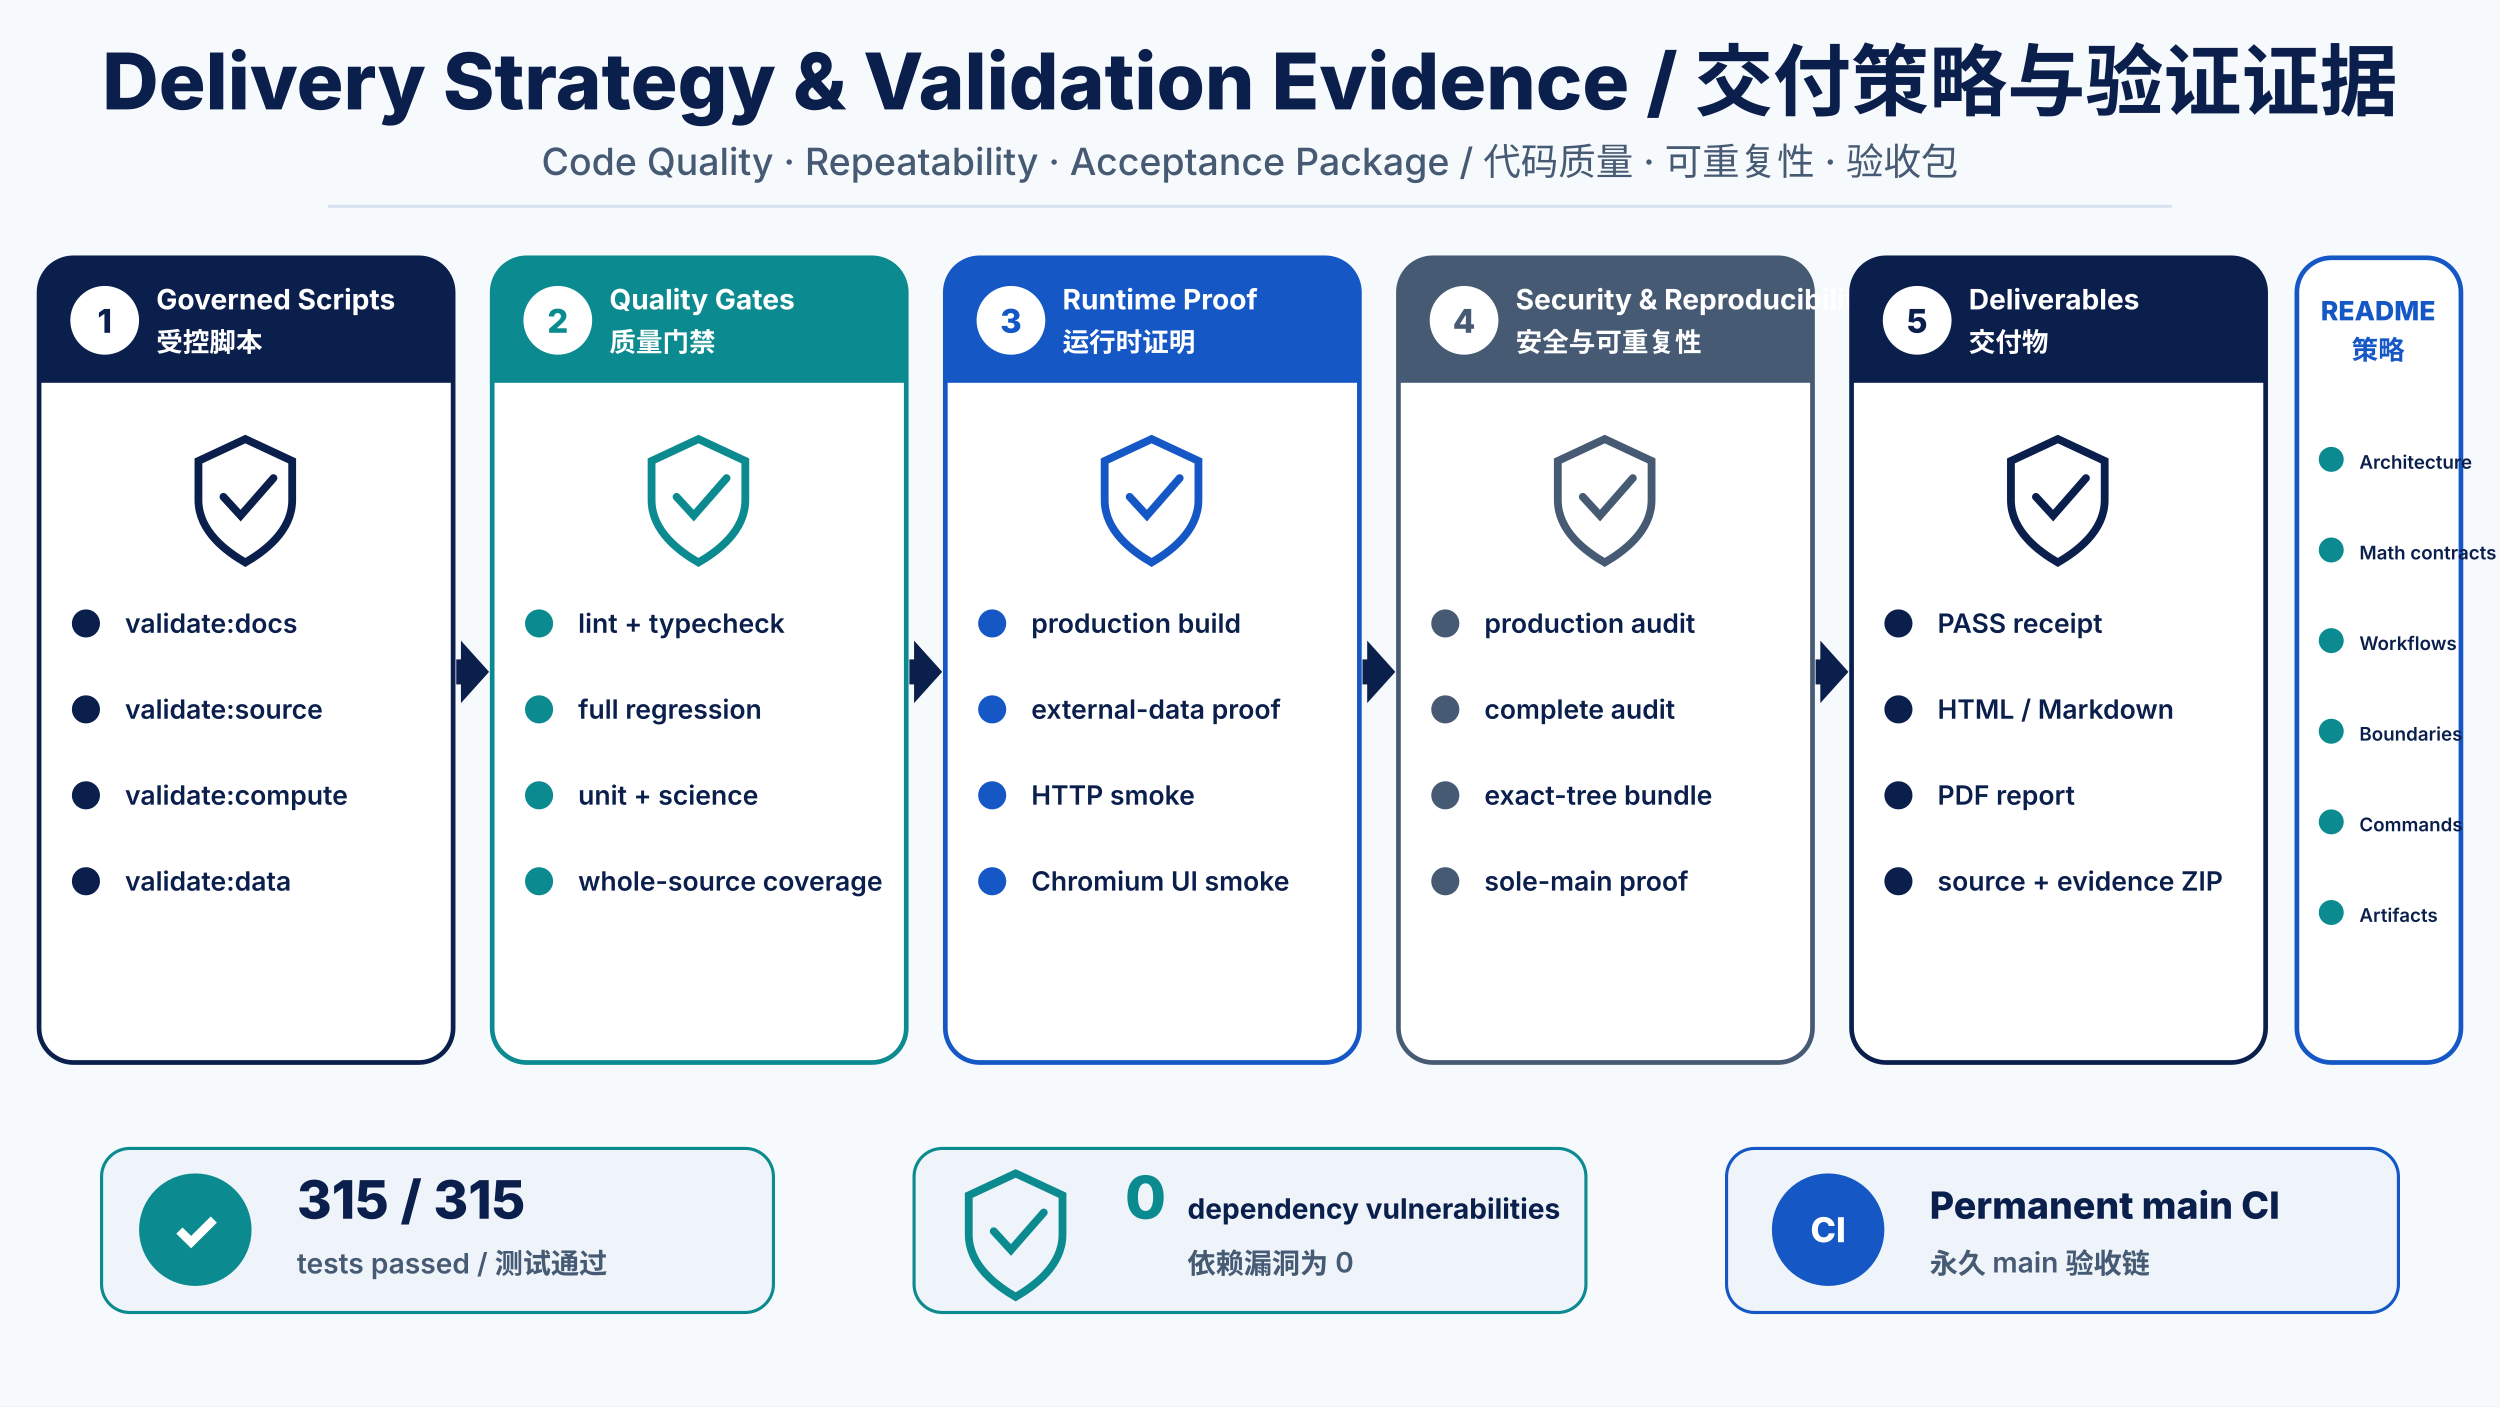
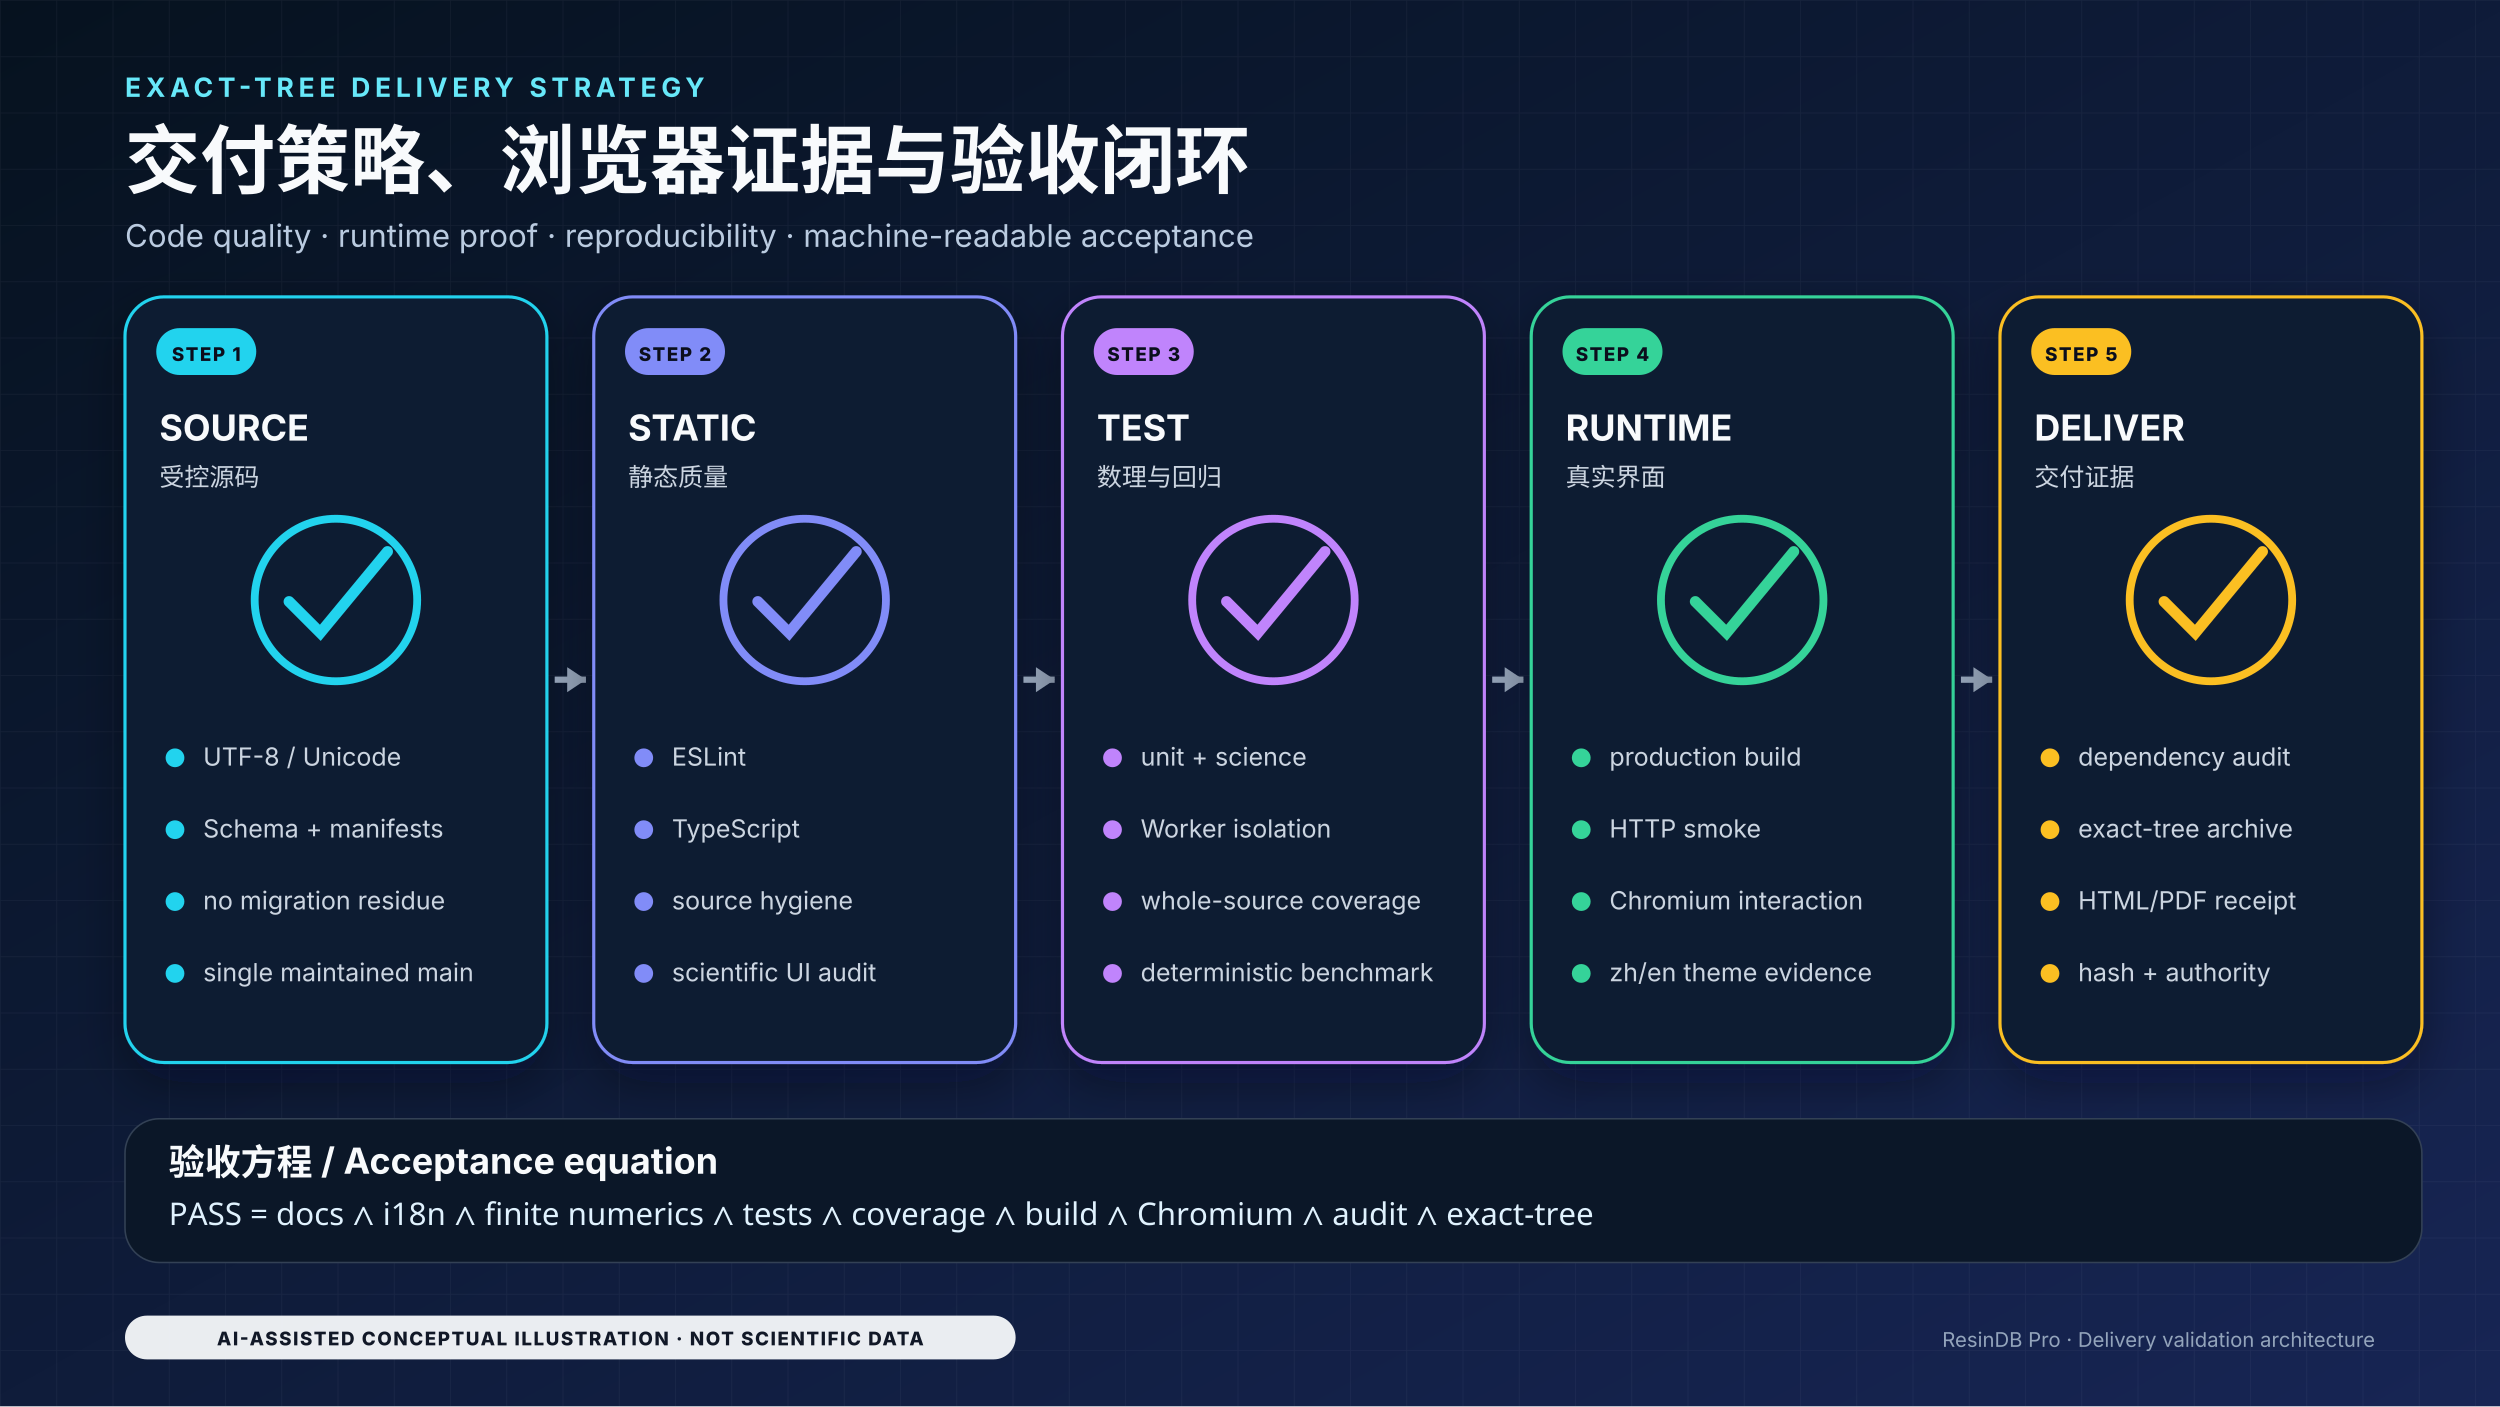
- <svg xmlns="http://www.w3.org/2000/svg" width="1600" height="900" viewBox="0 0 1600 900" role="img">
-   <rect width="1600" height="900" fill="#F7FAFC" />
-   <text x="800" y="70" font-family="Inter, 'Noto Sans SC', 'Microsoft YaHei', Arial, sans-serif" font-size="50" font-weight="800" fill="#0B1F4D" text-anchor="middle">Delivery Strategy &amp; Validation Evidence / 交付策略与验证证据</text>
-   <text x="800" y="112" font-family="Inter, 'Noto Sans SC', 'Microsoft YaHei', Arial, sans-serif" font-size="24" font-weight="500" fill="#465A73" text-anchor="middle">Code Quality · Repeatability · Acceptance Package / 代码质量 · 可重复性 · 验收包</text>
-   <line x1="210" y1="132" x2="1390" y2="132" stroke="#D7E2F0" stroke-width="2" />
-   <rect x="25" y="165" width="265" height="515" rx="22" fill="#FFFFFF" stroke="#0B1F4D" stroke-width="3" />
-   <path d="M47,165 H268 Q290,165 290,187 V245 H25 V187 Q25,165 47,165 Z" fill="#0B1F4D" />
-   <circle cx="67" cy="205" r="22" fill="#FFFFFF" stroke="none" stroke-width="0" />
-   <text x="67" y="213" font-family="Inter, 'Noto Sans SC', 'Microsoft YaHei', Arial, sans-serif" font-size="21" font-weight="800" fill="#0B1F4D" text-anchor="middle">1</text>
-   <text x="100" y="198" font-family="Inter, 'Noto Sans SC', 'Microsoft YaHei', Arial, sans-serif" font-size="18" font-weight="700" fill="#FFFFFF" text-anchor="start">Governed Scripts</text>
-   <text x="100" y="225" font-family="Inter, 'Noto Sans SC', 'Microsoft YaHei', Arial, sans-serif" font-size="17" font-weight="700" fill="#FFFFFF" text-anchor="start">受控脚本</text>
-   <path d="M157,281 L187,295 V320 C187,340 169,353 157,360 C145,353 127,340 127,320 V295 Z" fill="none" stroke="#0B1F4D" stroke-width="5" />
-   <path d="M143,318 L154,330 L175,306" fill="none" stroke="#0B1F4D" stroke-width="5" stroke-linecap="round" />
-   <circle cx="55" cy="399" r="9" fill="#0B1F4D" stroke="none" stroke-width="0" />
-   <text x="80" y="405" font-family="Inter, 'Noto Sans SC', 'Microsoft YaHei', Arial, sans-serif" font-size="17" font-weight="600" fill="#0B1F4D" text-anchor="start">validate:docs</text>
-   <circle cx="55" cy="454" r="9" fill="#0B1F4D" stroke="none" stroke-width="0" />
-   <text x="80" y="460" font-family="Inter, 'Noto Sans SC', 'Microsoft YaHei', Arial, sans-serif" font-size="17" font-weight="600" fill="#0B1F4D" text-anchor="start">validate:source</text>
-   <circle cx="55" cy="509" r="9" fill="#0B1F4D" stroke="none" stroke-width="0" />
-   <text x="80" y="515" font-family="Inter, 'Noto Sans SC', 'Microsoft YaHei', Arial, sans-serif" font-size="17" font-weight="600" fill="#0B1F4D" text-anchor="start">validate:compute</text>
-   <circle cx="55" cy="564" r="9" fill="#0B1F4D" stroke="none" stroke-width="0" />
-   <text x="80" y="570" font-family="Inter, 'Noto Sans SC', 'Microsoft YaHei', Arial, sans-serif" font-size="17" font-weight="600" fill="#0B1F4D" text-anchor="start">validate:data</text>
-   <path d="M292,422 H295 V410 L313,430 L295,450 V438 H292 Z" fill="#0B1F4D" />
-   <rect x="315" y="165" width="265" height="515" rx="22" fill="#FFFFFF" stroke="#0B8A8F" stroke-width="3" />
-   <path d="M337,165 H558 Q580,165 580,187 V245 H315 V187 Q315,165 337,165 Z" fill="#0B8A8F" />
-   <circle cx="357" cy="205" r="22" fill="#FFFFFF" stroke="none" stroke-width="0" />
-   <text x="357" y="213" font-family="Inter, 'Noto Sans SC', 'Microsoft YaHei', Arial, sans-serif" font-size="21" font-weight="800" fill="#0B8A8F" text-anchor="middle">2</text>
-   <text x="390" y="198" font-family="Inter, 'Noto Sans SC', 'Microsoft YaHei', Arial, sans-serif" font-size="18" font-weight="700" fill="#FFFFFF" text-anchor="start">Quality Gates</text>
-   <text x="390" y="225" font-family="Inter, 'Noto Sans SC', 'Microsoft YaHei', Arial, sans-serif" font-size="17" font-weight="700" fill="#FFFFFF" text-anchor="start">质量门禁</text>
-   <path d="M447,281 L477,295 V320 C477,340 459,353 447,360 C435,353 417,340 417,320 V295 Z" fill="none" stroke="#0B8A8F" stroke-width="5" />
-   <path d="M433,318 L444,330 L465,306" fill="none" stroke="#0B8A8F" stroke-width="5" stroke-linecap="round" />
-   <circle cx="345" cy="399" r="9" fill="#0B8A8F" stroke="none" stroke-width="0" />
-   <text x="370" y="405" font-family="Inter, 'Noto Sans SC', 'Microsoft YaHei', Arial, sans-serif" font-size="17" font-weight="600" fill="#0B1F4D" text-anchor="start">lint + typecheck</text>
-   <circle cx="345" cy="454" r="9" fill="#0B8A8F" stroke="none" stroke-width="0" />
-   <text x="370" y="460" font-family="Inter, 'Noto Sans SC', 'Microsoft YaHei', Arial, sans-serif" font-size="17" font-weight="600" fill="#0B1F4D" text-anchor="start">full regression</text>
-   <circle cx="345" cy="509" r="9" fill="#0B8A8F" stroke="none" stroke-width="0" />
-   <text x="370" y="515" font-family="Inter, 'Noto Sans SC', 'Microsoft YaHei', Arial, sans-serif" font-size="17" font-weight="600" fill="#0B1F4D" text-anchor="start">unit + science</text>
-   <circle cx="345" cy="564" r="9" fill="#0B8A8F" stroke="none" stroke-width="0" />
-   <text x="370" y="570" font-family="Inter, 'Noto Sans SC', 'Microsoft YaHei', Arial, sans-serif" font-size="17" font-weight="600" fill="#0B1F4D" text-anchor="start">whole-source coverage</text>
-   <path d="M582,422 H585 V410 L603,430 L585,450 V438 H582 Z" fill="#0B1F4D" />
-   <rect x="605" y="165" width="265" height="515" rx="22" fill="#FFFFFF" stroke="#1457C5" stroke-width="3" />
-   <path d="M627,165 H848 Q870,165 870,187 V245 H605 V187 Q605,165 627,165 Z" fill="#1457C5" />
-   <circle cx="647" cy="205" r="22" fill="#FFFFFF" stroke="none" stroke-width="0" />
-   <text x="647" y="213" font-family="Inter, 'Noto Sans SC', 'Microsoft YaHei', Arial, sans-serif" font-size="21" font-weight="800" fill="#1457C5" text-anchor="middle">3</text>
-   <text x="680" y="198" font-family="Inter, 'Noto Sans SC', 'Microsoft YaHei', Arial, sans-serif" font-size="18" font-weight="700" fill="#FFFFFF" text-anchor="start">Runtime Proof</text>
-   <text x="680" y="225" font-family="Inter, 'Noto Sans SC', 'Microsoft YaHei', Arial, sans-serif" font-size="17" font-weight="700" fill="#FFFFFF" text-anchor="start">运行时证明</text>
-   <path d="M737,281 L767,295 V320 C767,340 749,353 737,360 C725,353 707,340 707,320 V295 Z" fill="none" stroke="#1457C5" stroke-width="5" />
-   <path d="M723,318 L734,330 L755,306" fill="none" stroke="#1457C5" stroke-width="5" stroke-linecap="round" />
-   <circle cx="635" cy="399" r="9" fill="#1457C5" stroke="none" stroke-width="0" />
-   <text x="660" y="405" font-family="Inter, 'Noto Sans SC', 'Microsoft YaHei', Arial, sans-serif" font-size="17" font-weight="600" fill="#0B1F4D" text-anchor="start">production build</text>
-   <circle cx="635" cy="454" r="9" fill="#1457C5" stroke="none" stroke-width="0" />
-   <text x="660" y="460" font-family="Inter, 'Noto Sans SC', 'Microsoft YaHei', Arial, sans-serif" font-size="17" font-weight="600" fill="#0B1F4D" text-anchor="start">external-data proof</text>
-   <circle cx="635" cy="509" r="9" fill="#1457C5" stroke="none" stroke-width="0" />
-   <text x="660" y="515" font-family="Inter, 'Noto Sans SC', 'Microsoft YaHei', Arial, sans-serif" font-size="17" font-weight="600" fill="#0B1F4D" text-anchor="start">HTTP smoke</text>
-   <circle cx="635" cy="564" r="9" fill="#1457C5" stroke="none" stroke-width="0" />
-   <text x="660" y="570" font-family="Inter, 'Noto Sans SC', 'Microsoft YaHei', Arial, sans-serif" font-size="17" font-weight="600" fill="#0B1F4D" text-anchor="start">Chromium UI smoke</text>
-   <path d="M872,422 H875 V410 L893,430 L875,450 V438 H872 Z" fill="#0B1F4D" />
-   <rect x="895" y="165" width="265" height="515" rx="22" fill="#FFFFFF" stroke="#465A73" stroke-width="3" />
-   <path d="M917,165 H1138 Q1160,165 1160,187 V245 H895 V187 Q895,165 917,165 Z" fill="#465A73" />
-   <circle cx="937" cy="205" r="22" fill="#FFFFFF" stroke="none" stroke-width="0" />
-   <text x="937" y="213" font-family="Inter, 'Noto Sans SC', 'Microsoft YaHei', Arial, sans-serif" font-size="21" font-weight="800" fill="#465A73" text-anchor="middle">4</text>
-   <text x="970" y="198" font-family="Inter, 'Noto Sans SC', 'Microsoft YaHei', Arial, sans-serif" font-size="18" font-weight="700" fill="#FFFFFF" text-anchor="start">Security &amp; Reproducibility</text>
-   <text x="970" y="225" font-family="Inter, 'Noto Sans SC', 'Microsoft YaHei', Arial, sans-serif" font-size="17" font-weight="700" fill="#FFFFFF" text-anchor="start">安全与可重复性</text>
-   <path d="M1027,281 L1057,295 V320 C1057,340 1039,353 1027,360 C1015,353 997,340 997,320 V295 Z" fill="none" stroke="#465A73" stroke-width="5" />
-   <path d="M1013,318 L1024,330 L1045,306" fill="none" stroke="#465A73" stroke-width="5" stroke-linecap="round" />
-   <circle cx="925" cy="399" r="9" fill="#465A73" stroke="none" stroke-width="0" />
-   <text x="950" y="405" font-family="Inter, 'Noto Sans SC', 'Microsoft YaHei', Arial, sans-serif" font-size="17" font-weight="600" fill="#0B1F4D" text-anchor="start">production audit</text>
-   <circle cx="925" cy="454" r="9" fill="#465A73" stroke="none" stroke-width="0" />
-   <text x="950" y="460" font-family="Inter, 'Noto Sans SC', 'Microsoft YaHei', Arial, sans-serif" font-size="17" font-weight="600" fill="#0B1F4D" text-anchor="start">complete audit</text>
-   <circle cx="925" cy="509" r="9" fill="#465A73" stroke="none" stroke-width="0" />
-   <text x="950" y="515" font-family="Inter, 'Noto Sans SC', 'Microsoft YaHei', Arial, sans-serif" font-size="17" font-weight="600" fill="#0B1F4D" text-anchor="start">exact-tree bundle</text>
-   <circle cx="925" cy="564" r="9" fill="#465A73" stroke="none" stroke-width="0" />
-   <text x="950" y="570" font-family="Inter, 'Noto Sans SC', 'Microsoft YaHei', Arial, sans-serif" font-size="17" font-weight="600" fill="#0B1F4D" text-anchor="start">sole-main proof</text>
-   <path d="M1162,422 H1165 V410 L1183,430 L1165,450 V438 H1162 Z" fill="#0B1F4D" />
-   <rect x="1185" y="165" width="265" height="515" rx="22" fill="#FFFFFF" stroke="#0B1F4D" stroke-width="3" />
-   <path d="M1207,165 H1428 Q1450,165 1450,187 V245 H1185 V187 Q1185,165 1207,165 Z" fill="#0B1F4D" />
-   <circle cx="1227" cy="205" r="22" fill="#FFFFFF" stroke="none" stroke-width="0" />
-   <text x="1227" y="213" font-family="Inter, 'Noto Sans SC', 'Microsoft YaHei', Arial, sans-serif" font-size="21" font-weight="800" fill="#0B1F4D" text-anchor="middle">5</text>
-   <text x="1260" y="198" font-family="Inter, 'Noto Sans SC', 'Microsoft YaHei', Arial, sans-serif" font-size="18" font-weight="700" fill="#FFFFFF" text-anchor="start">Deliverables</text>
-   <text x="1260" y="225" font-family="Inter, 'Noto Sans SC', 'Microsoft YaHei', Arial, sans-serif" font-size="17" font-weight="700" fill="#FFFFFF" text-anchor="start">交付物</text>
-   <path d="M1317,281 L1347,295 V320 C1347,340 1329,353 1317,360 C1305,353 1287,340 1287,320 V295 Z" fill="none" stroke="#0B1F4D" stroke-width="5" />
-   <path d="M1303,318 L1314,330 L1335,306" fill="none" stroke="#0B1F4D" stroke-width="5" stroke-linecap="round" />
-   <circle cx="1215" cy="399" r="9" fill="#0B1F4D" stroke="none" stroke-width="0" />
-   <text x="1240" y="405" font-family="Inter, 'Noto Sans SC', 'Microsoft YaHei', Arial, sans-serif" font-size="17" font-weight="600" fill="#0B1F4D" text-anchor="start">PASS receipt</text>
-   <circle cx="1215" cy="454" r="9" fill="#0B1F4D" stroke="none" stroke-width="0" />
-   <text x="1240" y="460" font-family="Inter, 'Noto Sans SC', 'Microsoft YaHei', Arial, sans-serif" font-size="17" font-weight="600" fill="#0B1F4D" text-anchor="start">HTML / Markdown</text>
-   <circle cx="1215" cy="509" r="9" fill="#0B1F4D" stroke="none" stroke-width="0" />
-   <text x="1240" y="515" font-family="Inter, 'Noto Sans SC', 'Microsoft YaHei', Arial, sans-serif" font-size="17" font-weight="600" fill="#0B1F4D" text-anchor="start">PDF report</text>
-   <circle cx="1215" cy="564" r="9" fill="#0B1F4D" stroke="none" stroke-width="0" />
-   <text x="1240" y="570" font-family="Inter, 'Noto Sans SC', 'Microsoft YaHei', Arial, sans-serif" font-size="17" font-weight="600" fill="#0B1F4D" text-anchor="start">source + evidence ZIP</text>
-   <rect x="1470" y="165" width="105" height="515" rx="22" fill="#FFFFFF" stroke="#1457C5" stroke-width="3" />
-   <text x="1522" y="205" font-family="Inter, 'Noto Sans SC', 'Microsoft YaHei', Arial, sans-serif" font-size="17" font-weight="800" fill="#1457C5" text-anchor="middle">README</text>
-   <text x="1522" y="230" font-family="Inter, 'Noto Sans SC', 'Microsoft YaHei', Arial, sans-serif" font-size="17" font-weight="800" fill="#1457C5" text-anchor="middle">策略</text>
-   <circle cx="1492" cy="294" r="8" fill="#0B8A8F" stroke="none" stroke-width="0" />
-   <text x="1510" y="300" font-family="Inter, 'Noto Sans SC', 'Microsoft YaHei', Arial, sans-serif" font-size="12" font-weight="600" fill="#0B1F4D" text-anchor="start">Architecture</text>
-   <circle cx="1492" cy="352" r="8" fill="#0B8A8F" stroke="none" stroke-width="0" />
-   <text x="1510" y="358" font-family="Inter, 'Noto Sans SC', 'Microsoft YaHei', Arial, sans-serif" font-size="12" font-weight="600" fill="#0B1F4D" text-anchor="start">Math contracts</text>
-   <circle cx="1492" cy="410" r="8" fill="#0B8A8F" stroke="none" stroke-width="0" />
-   <text x="1510" y="416" font-family="Inter, 'Noto Sans SC', 'Microsoft YaHei', Arial, sans-serif" font-size="12" font-weight="600" fill="#0B1F4D" text-anchor="start">Workflows</text>
-   <circle cx="1492" cy="468" r="8" fill="#0B8A8F" stroke="none" stroke-width="0" />
-   <text x="1510" y="474" font-family="Inter, 'Noto Sans SC', 'Microsoft YaHei', Arial, sans-serif" font-size="12" font-weight="600" fill="#0B1F4D" text-anchor="start">Boundaries</text>
-   <circle cx="1492" cy="526" r="8" fill="#0B8A8F" stroke="none" stroke-width="0" />
-   <text x="1510" y="532" font-family="Inter, 'Noto Sans SC', 'Microsoft YaHei', Arial, sans-serif" font-size="12" font-weight="600" fill="#0B1F4D" text-anchor="start">Commands</text>
-   <circle cx="1492" cy="584" r="8" fill="#0B8A8F" stroke="none" stroke-width="0" />
-   <text x="1510" y="590" font-family="Inter, 'Noto Sans SC', 'Microsoft YaHei', Arial, sans-serif" font-size="12" font-weight="600" fill="#0B1F4D" text-anchor="start">Artifacts</text>
-   <rect x="65" y="735" width="430" height="105" rx="18" fill="#EEF4FA" stroke="#0B8A8F" stroke-width="2" />
-   <circle cx="125" cy="787" r="36" fill="#0B8A8F" stroke="none" stroke-width="0" />
-   <text x="125" y="800" font-family="Inter, 'Noto Sans SC', 'Microsoft YaHei', Arial, sans-serif" font-size="35" font-weight="800" fill="#FFFFFF" text-anchor="middle">✓</text>
-   <text x="190" y="780" font-family="Inter, 'Noto Sans SC', 'Microsoft YaHei', Arial, sans-serif" font-size="34" font-weight="800" fill="#0B1F4D" text-anchor="start">315 / 315</text>
-   <text x="190" y="815" font-family="Inter, 'Noto Sans SC', 'Microsoft YaHei', Arial, sans-serif" font-size="18" font-weight="600" fill="#465A73" text-anchor="start">tests passed / 测试通过</text>
-   <rect x="585" y="735" width="430" height="105" rx="18" fill="#EEF4FA" stroke="#0B8A8F" stroke-width="2" />
-   <path d="M650,751 L680,765 V790 C680,810 662,823 650,830 C638,823 620,810 620,790 V765 Z" fill="none" stroke="#0B8A8F" stroke-width="5" />
-   <path d="M636,788 L647,800 L668,776" fill="none" stroke="#0B8A8F" stroke-width="5" stroke-linecap="round" />
-   <text x="720" y="780" font-family="Inter, 'Noto Sans SC', 'Microsoft YaHei', Arial, sans-serif" font-size="38" font-weight="800" fill="#0B8A8F" text-anchor="start">0</text>
-   <text x="760" y="780" font-family="Inter, 'Noto Sans SC', 'Microsoft YaHei', Arial, sans-serif" font-size="18" font-weight="700" fill="#0B1F4D" text-anchor="start">dependency vulnerabilities</text>
-   <text x="760" y="815" font-family="Inter, 'Noto Sans SC', 'Microsoft YaHei', Arial, sans-serif" font-size="18" font-weight="600" fill="#465A73" text-anchor="start">依赖漏洞为 0</text>
-   <rect x="1105" y="735" width="430" height="105" rx="18" fill="#EEF4FA" stroke="#1457C5" stroke-width="2" />
-   <circle cx="1170" cy="787" r="36" fill="#1457C5" stroke="none" stroke-width="0" />
-   <text x="1170" y="795" font-family="Inter, 'Noto Sans SC', 'Microsoft YaHei', Arial, sans-serif" font-size="22" font-weight="800" fill="#FFFFFF" text-anchor="middle">CI</text>
-   <text x="1235" y="780" font-family="Inter, 'Noto Sans SC', 'Microsoft YaHei', Arial, sans-serif" font-size="24" font-weight="800" fill="#0B1F4D" text-anchor="start">Permanent main CI</text>
-   <text x="1235" y="815" font-family="Inter, 'Noto Sans SC', 'Microsoft YaHei', Arial, sans-serif" font-size="18" font-weight="600" fill="#465A73" text-anchor="start">永久 main 验收链</text>
+ <svg xmlns="http://www.w3.org/2000/svg" viewBox="0 0 1600 900" role="img" aria-labelledby="title desc">
+   <defs>
+     <linearGradient id="bg" x1="0" y1="0" x2="1" y2="1">
+       <stop offset="0" stop-color="#06121f" />
+       <stop offset="1" stop-color="#172554" />
+     </linearGradient>
+     <linearGradient id="accent" x1="0" y1="0" x2="1" y2="1">
+       <stop offset="0" stop-color="#22d3ee" />
+       <stop offset=".5" stop-color="#818cf8" />
+       <stop offset="1" stop-color="#34d399" />
+     </linearGradient>
+     <filter id="shadow" x="-30%" y="-30%" width="160%" height="160%">
+       <feDropShadow dx="0" dy="12" stdDeviation="16" flood-color="#020617" flood-opacity=".38" />
+     </filter>
+     <filter id="glow">
+       <feGaussianBlur stdDeviation="6" result="b" />
+       <feMerge>
+         <feMergeNode in="b" />
+         <feMergeNode in="SourceGraphic" />
+       </feMerge>
+     </filter>
+     <pattern id="grid" width="36" height="36" patternUnits="userSpaceOnUse">
+       <path d="M36 0H0V36" fill="none" stroke="#cbd5e1" stroke-opacity=".06" />
+     </pattern>
+     <style>
+     text{font-family:Inter,'Noto Sans SC','Noto Sans CJK SC','Microsoft YaHei','PingFang SC','WenQuanYi Micro Hei','Segoe UI',sans-serif}
+     .eyebrow{font-size:17px;letter-spacing:3px;font-weight:700;fill:#67e8f9}
+     .title{font-size:48px;font-weight:800;fill:#f8fafc}
+     .sub{font-size:20px;fill:#bacbe0}
+     .h{font-size:23px;font-weight:750;fill:#f8fafc}
+     .b{font-size:16px;fill:#cbd5e1}
+     .s{font-size:13px;fill:#94a3b8}
+     .math{font-family:'STIX Two Math','Cambria Math','Noto Sans Math','Noto Sans SC',serif;font-size:20px;fill:#e0f2fe}
+     .badge{font-size:12px;font-weight:800;letter-spacing:1px;fill:#07111f}
+   </style>
+   </defs>
+   <rect width="1600" height="900" fill="url(#bg)" />
+   <rect width="1600" height="900" fill="url(#grid)" />
+   <g transform="translate(80 62)">
+     <text class="eyebrow">EXACT-TREE DELIVERY STRATEGY</text>
+     <text class="title" y="58">交付策略、浏览器证据与验收闭环</text>
+     <text class="sub" y="96">Code quality · runtime proof · reproducibility · machine-readable acceptance</text>
+   </g>
+   <g transform="translate(80 190)" filter="url(#shadow)">
+     <rect width="270" height="490" rx="25" fill="#101d32" stroke="#22d3ee" stroke-width="2" />
+     <rect x="20" y="20" width="64" height="30" rx="15" fill="#22d3ee" />
+     <text class="badge" x="52" y="41" text-anchor="middle">STEP 1</text>
+     <text class="h" x="22" y="92">SOURCE</text>
+     <text class="b" x="22" y="121">受控源码</text>
+     <circle cx="135" cy="194" r="52" fill="none" stroke="#22d3ee" stroke-width="5" />
+     <path d="M105 195l20 20 43-52" fill="none" stroke="#22d3ee" stroke-width="7" stroke-linecap="round" />
+     <circle cx="32" cy="295" r="6" fill="#22d3ee" />
+     <text class="b" x="50" y="300">UTF-8 / Unicode</text>
+     <circle cx="32" cy="341" r="6" fill="#22d3ee" />
+     <text class="b" x="50" y="346">Schema + manifests</text>
+     <circle cx="32" cy="387" r="6" fill="#22d3ee" />
+     <text class="b" x="50" y="392">no migration residue</text>
+     <circle cx="32" cy="433" r="6" fill="#22d3ee" />
+     <text class="b" x="50" y="438">single maintained main</text>
+   </g>
+   <path d="M355 435h20" stroke="#94a3b8" stroke-width="4" />
+   <path d="M375 435l-12-8v16z" fill="#94a3b8" />
+   <g transform="translate(380 190)" filter="url(#shadow)">
+     <rect width="270" height="490" rx="25" fill="#101d32" stroke="#818cf8" stroke-width="2" />
+     <rect x="20" y="20" width="64" height="30" rx="15" fill="#818cf8" />
+     <text class="badge" x="52" y="41" text-anchor="middle">STEP 2</text>
+     <text class="h" x="22" y="92">STATIC</text>
+     <text class="b" x="22" y="121">静态质量</text>
+     <circle cx="135" cy="194" r="52" fill="none" stroke="#818cf8" stroke-width="5" />
+     <path d="M105 195l20 20 43-52" fill="none" stroke="#818cf8" stroke-width="7" stroke-linecap="round" />
+     <circle cx="32" cy="295" r="6" fill="#818cf8" />
+     <text class="b" x="50" y="300">ESLint</text>
+     <circle cx="32" cy="341" r="6" fill="#818cf8" />
+     <text class="b" x="50" y="346">TypeScript</text>
+     <circle cx="32" cy="387" r="6" fill="#818cf8" />
+     <text class="b" x="50" y="392">source hygiene</text>
+     <circle cx="32" cy="433" r="6" fill="#818cf8" />
+     <text class="b" x="50" y="438">scientific UI audit</text>
+   </g>
+   <path d="M655 435h20" stroke="#94a3b8" stroke-width="4" />
+   <path d="M675 435l-12-8v16z" fill="#94a3b8" />
+   <g transform="translate(680 190)" filter="url(#shadow)">
+     <rect width="270" height="490" rx="25" fill="#101d32" stroke="#c084fc" stroke-width="2" />
+     <rect x="20" y="20" width="64" height="30" rx="15" fill="#c084fc" />
+     <text class="badge" x="52" y="41" text-anchor="middle">STEP 3</text>
+     <text class="h" x="22" y="92">TEST</text>
+     <text class="b" x="22" y="121">数理与回归</text>
+     <circle cx="135" cy="194" r="52" fill="none" stroke="#c084fc" stroke-width="5" />
+     <path d="M105 195l20 20 43-52" fill="none" stroke="#c084fc" stroke-width="7" stroke-linecap="round" />
+     <circle cx="32" cy="295" r="6" fill="#c084fc" />
+     <text class="b" x="50" y="300">unit + science</text>
+     <circle cx="32" cy="341" r="6" fill="#c084fc" />
+     <text class="b" x="50" y="346">Worker isolation</text>
+     <circle cx="32" cy="387" r="6" fill="#c084fc" />
+     <text class="b" x="50" y="392">whole-source coverage</text>
+     <circle cx="32" cy="433" r="6" fill="#c084fc" />
+     <text class="b" x="50" y="438">deterministic benchmark</text>
+   </g>
+   <path d="M955 435h20" stroke="#94a3b8" stroke-width="4" />
+   <path d="M975 435l-12-8v16z" fill="#94a3b8" />
+   <g transform="translate(980 190)" filter="url(#shadow)">
+     <rect width="270" height="490" rx="25" fill="#101d32" stroke="#34d399" stroke-width="2" />
+     <rect x="20" y="20" width="64" height="30" rx="15" fill="#34d399" />
+     <text class="badge" x="52" y="41" text-anchor="middle">STEP 4</text>
+     <text class="h" x="22" y="92">RUNTIME</text>
+     <text class="b" x="22" y="121">真实界面</text>
+     <circle cx="135" cy="194" r="52" fill="none" stroke="#34d399" stroke-width="5" />
+     <path d="M105 195l20 20 43-52" fill="none" stroke="#34d399" stroke-width="7" stroke-linecap="round" />
+     <circle cx="32" cy="295" r="6" fill="#34d399" />
+     <text class="b" x="50" y="300">production build</text>
+     <circle cx="32" cy="341" r="6" fill="#34d399" />
+     <text class="b" x="50" y="346">HTTP smoke</text>
+     <circle cx="32" cy="387" r="6" fill="#34d399" />
+     <text class="b" x="50" y="392">Chromium interaction</text>
+     <circle cx="32" cy="433" r="6" fill="#34d399" />
+     <text class="b" x="50" y="438">zh/en theme evidence</text>
+   </g>
+   <path d="M1255 435h20" stroke="#94a3b8" stroke-width="4" />
+   <path d="M1275 435l-12-8v16z" fill="#94a3b8" />
+   <g transform="translate(1280 190)" filter="url(#shadow)">
+     <rect width="270" height="490" rx="25" fill="#101d32" stroke="#fbbf24" stroke-width="2" />
+     <rect x="20" y="20" width="64" height="30" rx="15" fill="#fbbf24" />
+     <text class="badge" x="52" y="41" text-anchor="middle">STEP 5</text>
+     <text class="h" x="22" y="92">DELIVER</text>
+     <text class="b" x="22" y="121">交付证据</text>
+     <circle cx="135" cy="194" r="52" fill="none" stroke="#fbbf24" stroke-width="5" />
+     <path d="M105 195l20 20 43-52" fill="none" stroke="#fbbf24" stroke-width="7" stroke-linecap="round" />
+     <circle cx="32" cy="295" r="6" fill="#fbbf24" />
+     <text class="b" x="50" y="300">dependency audit</text>
+     <circle cx="32" cy="341" r="6" fill="#fbbf24" />
+     <text class="b" x="50" y="346">exact-tree archive</text>
+     <circle cx="32" cy="387" r="6" fill="#fbbf24" />
+     <text class="b" x="50" y="392">HTML/PDF receipt</text>
+     <circle cx="32" cy="433" r="6" fill="#fbbf24" />
+     <text class="b" x="50" y="438">hash + authority</text>
+   </g>
+   <g transform="translate(80 716)">
+     <rect width="1470" height="92" rx="22" fill="#0b1728" stroke="#334155" />
+     <text class="h" x="28" y="36">验收方程 / Acceptance equation</text>
+     <text class="math" x="28" y="68">PASS = docs ∧ i18n ∧ finite numerics ∧ tests ∧ coverage ∧ build ∧ Chromium ∧ audit ∧ exact-tree</text>
+   </g>
+   <g transform="translate(80 842)">
+     <rect width="570" height="28" rx="14" fill="#f8fafc" opacity=".94" />
+     <text x="285" y="19" text-anchor="middle" font-family="Inter,'Noto Sans SC','Noto Sans CJK SC','Microsoft YaHei','PingFang SC','WenQuanYi Micro Hei','Segoe UI',sans-serif" font-size="12" font-weight="800" letter-spacing="1" fill="#111827">AI-ASSISTED CONCEPTUAL ILLUSTRATION · NOT SCIENTIFIC DATA</text>
+     <text x="1440" y="20" text-anchor="end" font-family="Inter,'Noto Sans SC','Noto Sans CJK SC','Microsoft YaHei','PingFang SC','WenQuanYi Micro Hei','Segoe UI',sans-serif" font-size="13" fill="#93a4bb">ResinDB Pro · Delivery validation architecture</text>
+   </g>
</svg>
